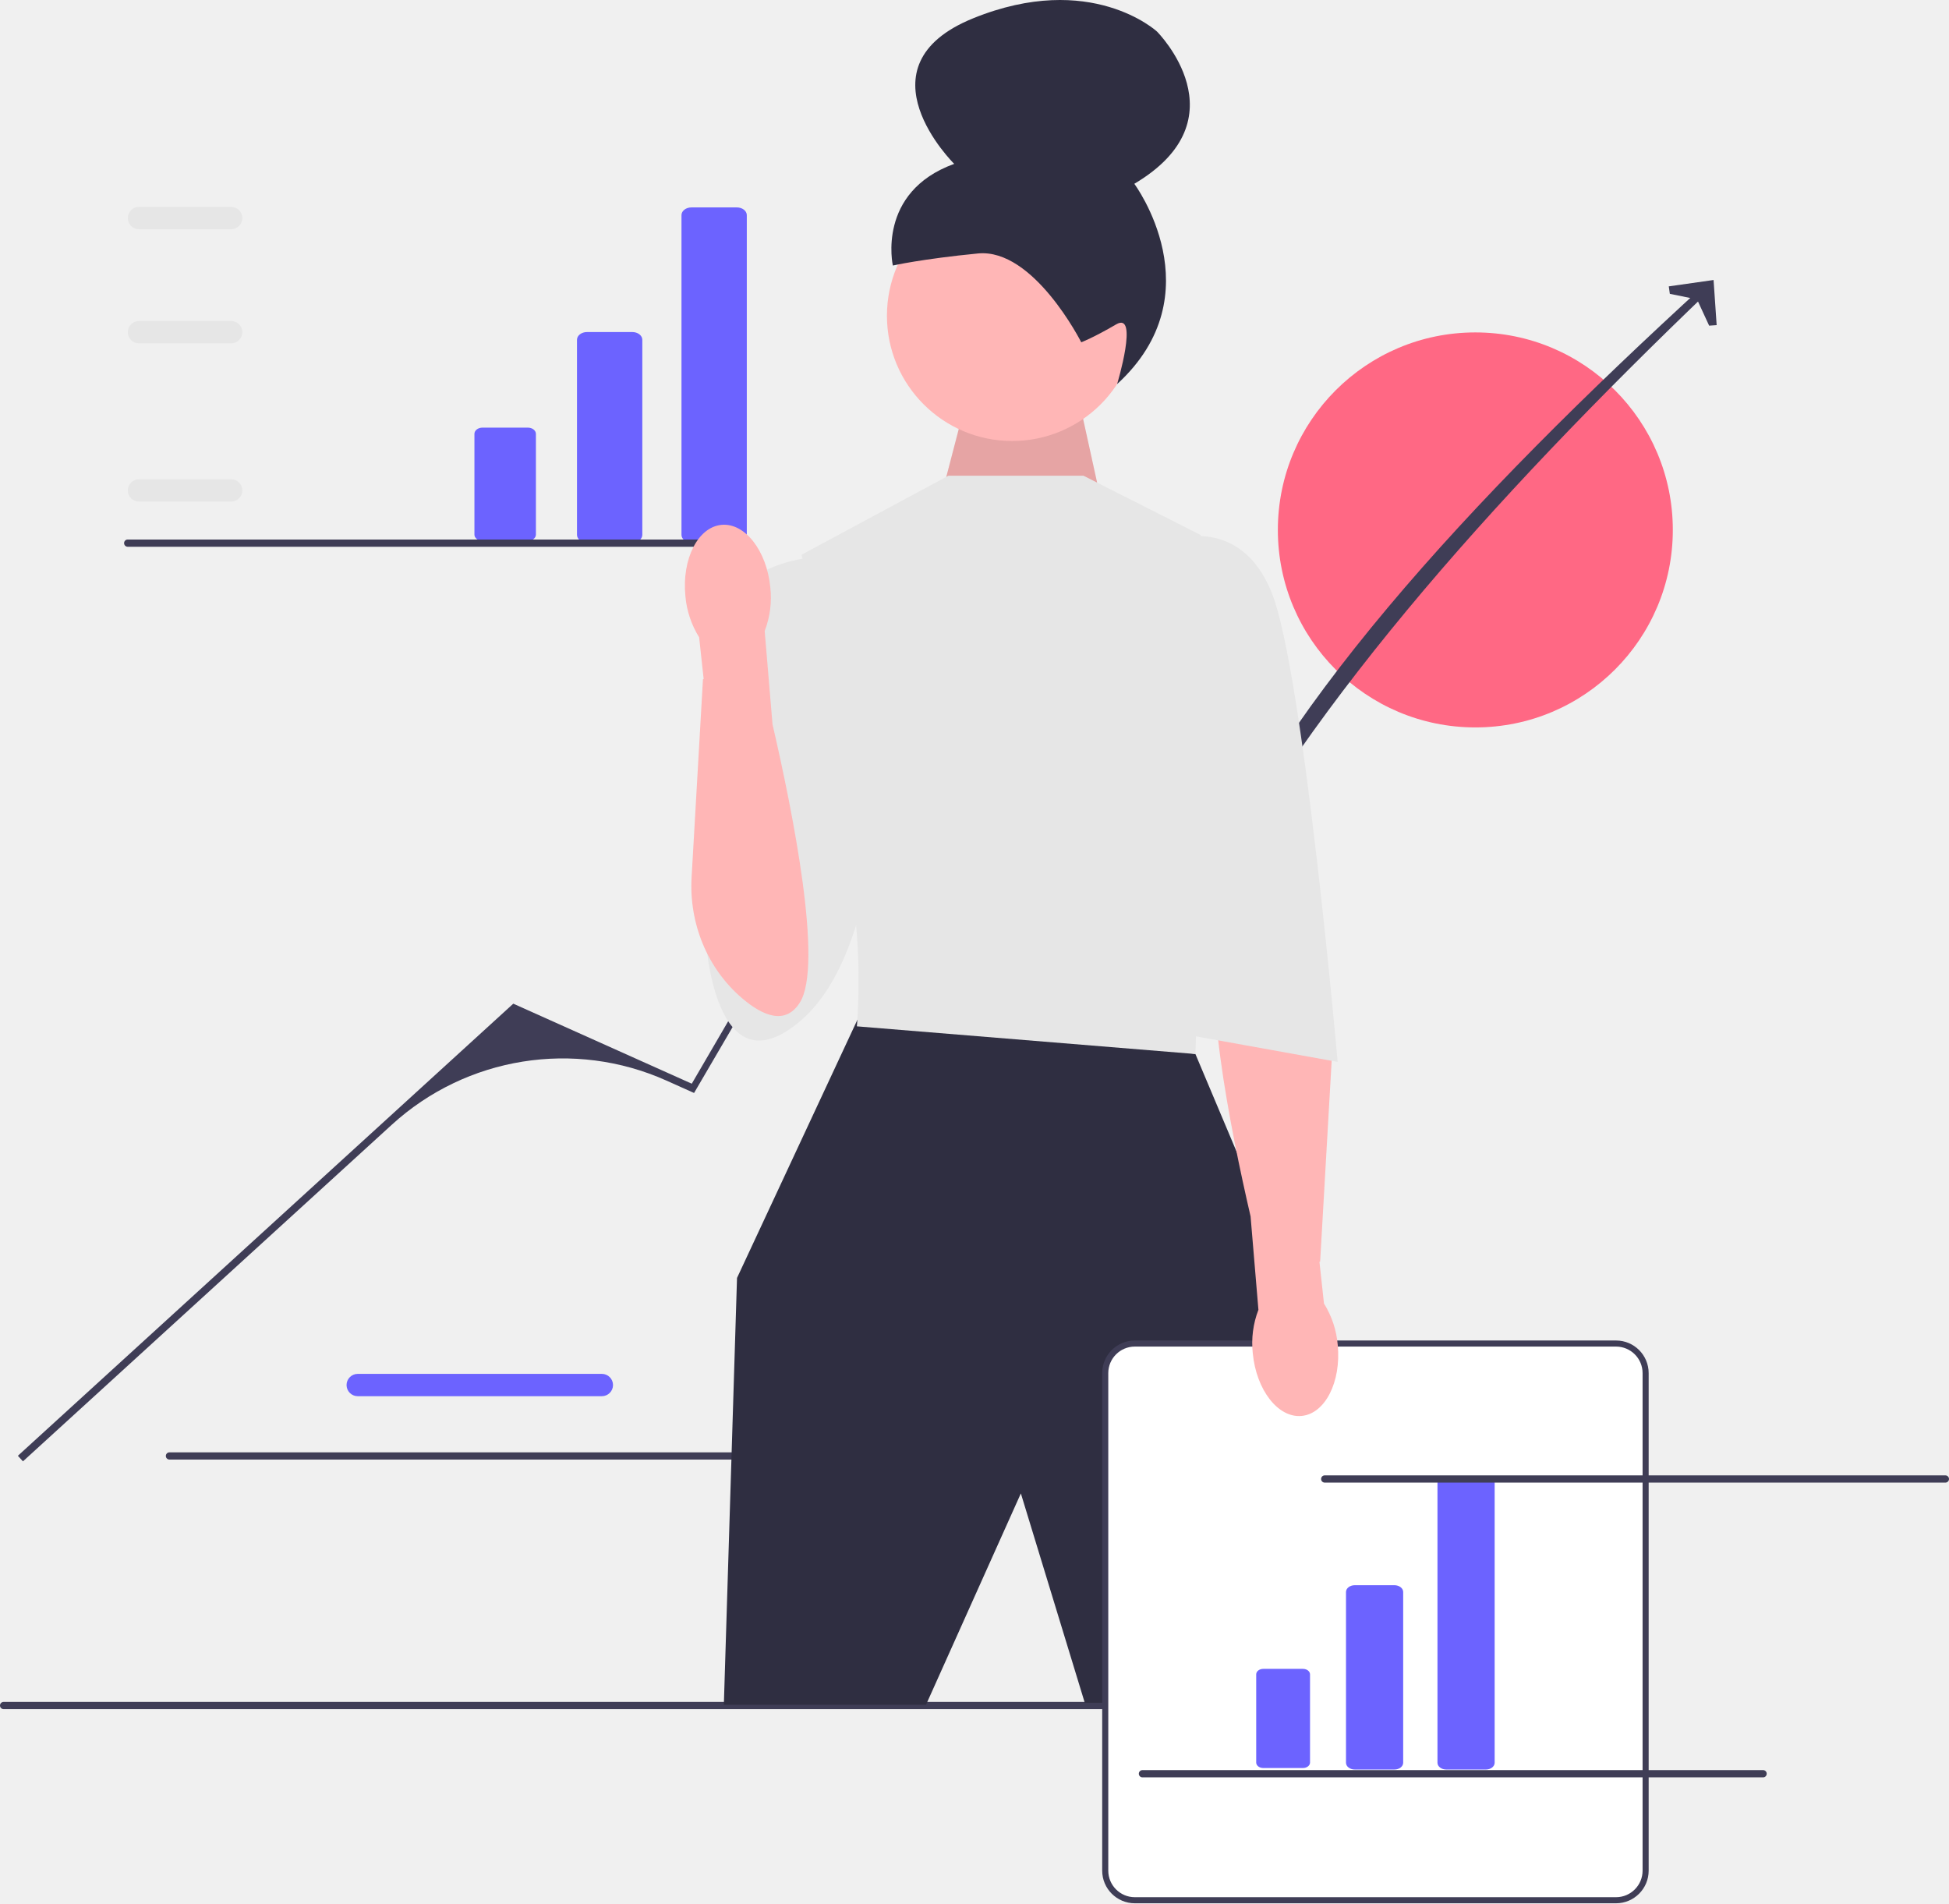
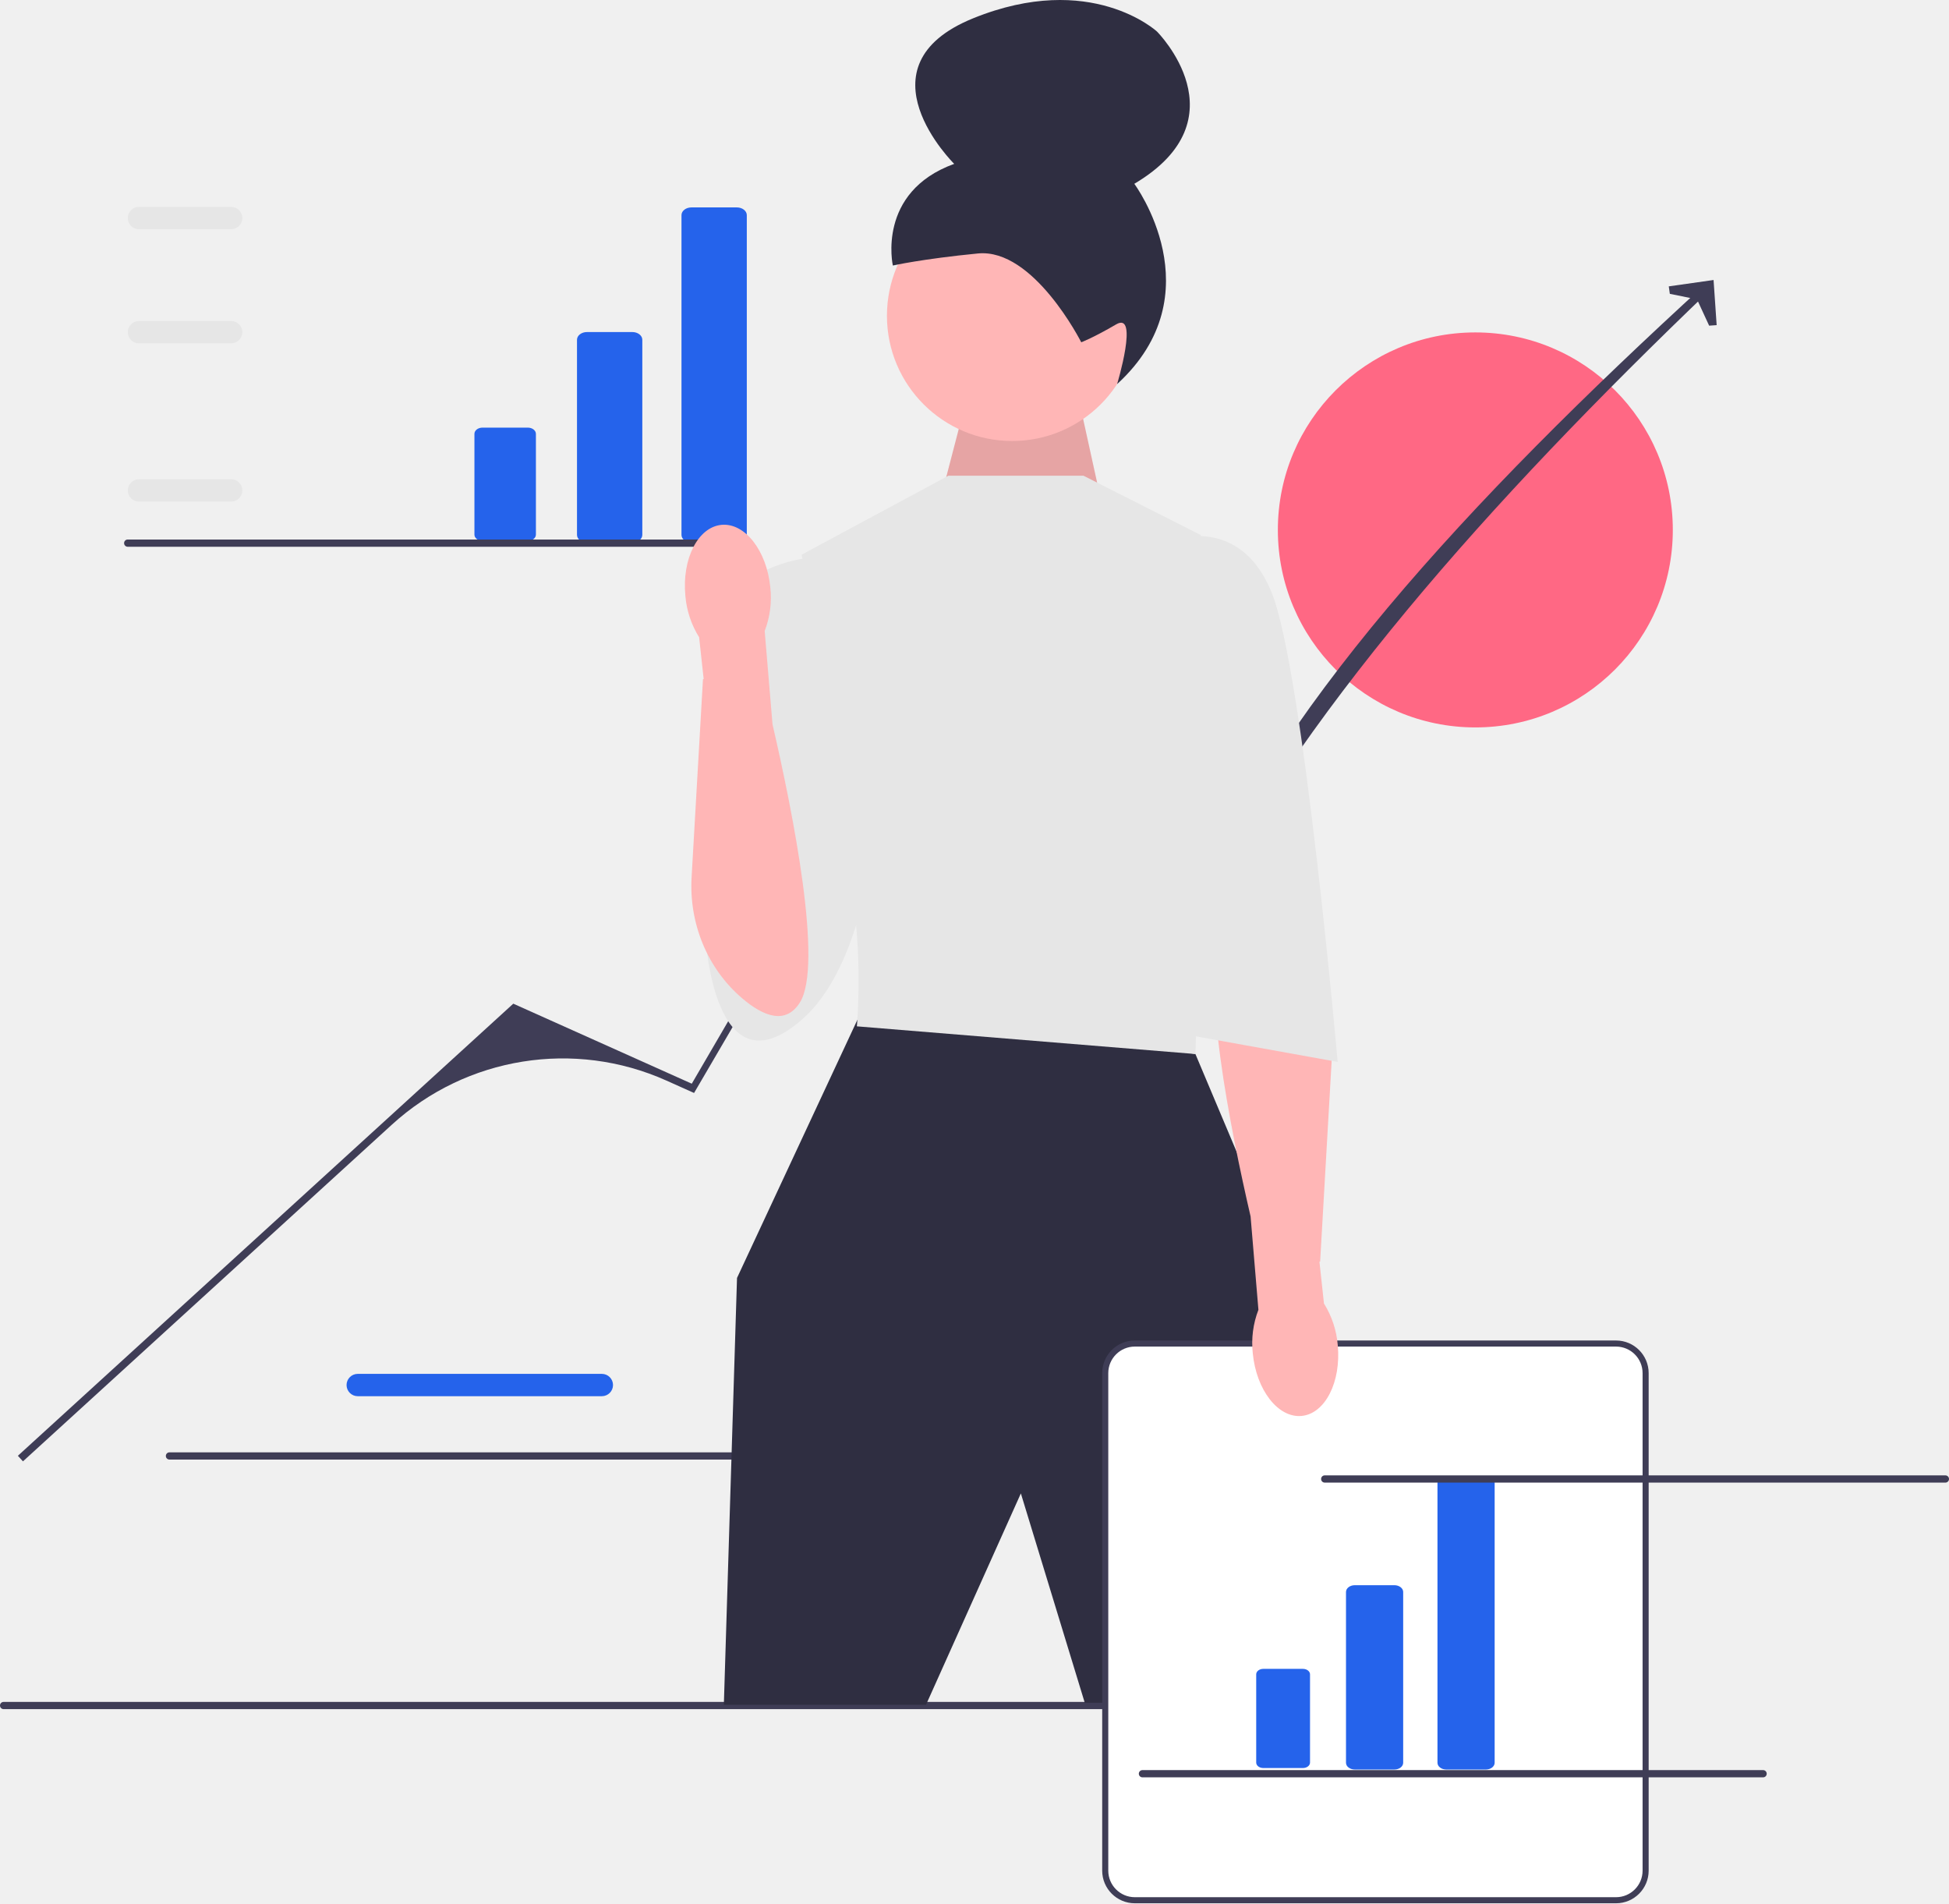
<svg xmlns="http://www.w3.org/2000/svg" width="641.513" height="626.392" viewBox="0 0 641.513 626.392" role="img" artist="Katerina Limpitsouni" source="https://undraw.co/">
  <g>
-     <path d="M198.101,459.506H117.744c-2.026,0-3.674-1.648-3.674-3.674s1.648-3.674,3.674-3.674h80.357c2.026,0,3.674,1.648,3.674,3.674s-1.648,3.674-3.674,3.674h-0Z" fill="#6c63ff" />
+     <path d="M198.101,459.506H117.744c-2.026,0-3.674-1.648-3.674-3.674s1.648-3.674,3.674-3.674h80.357c2.026,0,3.674,1.648,3.674,3.674s-1.648,3.674-3.674,3.674h-0Z" fill="#2563EB" />
    <path d="M54.587,479.173c0,.66,.53,1.19,1.19,1.19h204.29c.66,0,1.19-.53,1.19-1.19,0-.66-.53-1.19-1.19-1.19H55.778c-.66,0-1.19,.53-1.19,1.19Z" fill="#3f3d56" />
  </g>
  <circle cx="485.607" cy="174.403" r="65" fill="#ff6884" />
  <path d="M0,561.308c0,.66,.53,1.19,1.19,1.19H523.48c.66,0,1.19-.53,1.19-1.19,0-.66-.53-1.19-1.19-1.19H1.19c-.66,0-1.19,.53-1.19,1.19Z" fill="#3f3d56" />
  <g>
    <path d="M7.555,480.947l-1.671-1.831,163.064-148.796,58.749,26.336,63.44-108.794,52.122-25.124,48.293,80.487c26.073-67.499,91.46-138.118,169.81-209.766l1.927,1.561c-73.485,70.354-136.359,141.028-172.04,212.52l-44.669-74.667c-2.11-3.527-6.545-4.89-10.272-3.156l-0,0c-28.49,13.257-52.255,34.895-68.115,62.023l-39.739,67.971-9.071-4.066c-30.338-13.6-65.854-7.9-90.413,14.51L7.555,480.947Z" fill="#3f3d56" />
    <polygon points="565.038 107.006 562.562 107.178 558.568 98.52 549.624 96.704 549.276 94.247 564.02 92.151 565.038 107.006" fill="#3f3d56" />
  </g>
  <polygon points="310.684 159.98 319.45 126.283 353.597 124.64 363.813 171.091 310.684 159.98" fill="#ffb6b6" />
  <polygon points="310.684 159.98 319.45 126.283 353.597 124.64 363.813 171.091 310.684 159.98" isolation="isolate" opacity=".1" />
  <circle cx="333.154" cy="103.924" r="41.216" fill="#ffb6b6" />
  <path d="M355.894,112.649h-0s-15.657-31.023-34.003-29.231c-18.345,1.791-28.01,3.969-28.01,3.969,0,0-5.446-24.162,20.192-33.456,0,0-32.598-32.134,6.213-47.897,38.811-15.763,60.529,4.341,60.529,4.341,0,0,28.728,28.679-7.454,50.115,0,0,26.867,36.139-5.662,65.925,0,0,7.276-24.104-.316-19.659-7.591,4.445-11.489,5.893-11.489,5.893v0l-0-0Z" fill="#2f2e41" />
  <polygon points="287.679 330.412 282.196 335.666 242.589 420.591 238.253 561.063 304.799 561.063 336.015 491.5 357.047 560.392 416.882 560.392 430.752 435.332 393.466 346.887 287.679 330.412" fill="#2f2e41" />
  <path d="M356.614,156.556h-44.441l-48.34,26.013,11.272,50.292s-2.601,30.349,3.468,52.894c6.07,22.545,3.468,52.027,3.468,52.027l111.424,9.105,3.468-102.319-1.734-68.502-38.586-19.51h0v-0Z" fill="#e6e6e6" />
  <path d="M271.203,183.003s-26.88,.867-31.216,18.209-7.804,106.655-7.804,106.655c0,0,2.601,52.996,31.65,27.799,29.048-25.197,26.447-101.503,26.447-101.503l-19.076-51.16v0Z" fill="#e6e6e6" />
  <path d="M531.927,625.392h-158.409c-5.365,0-9.73-4.364-9.73-9.73v-163.758c0-5.365,4.365-9.73,9.73-9.73h158.409c5.365,0,9.73,4.364,9.73,9.73v163.758c0,5.365-4.364,9.73-9.73,9.73Z" fill="#fff" />
  <path d="M531.927,626.392h-158.409c-5.916,0-10.729-4.813-10.729-10.729v-163.758c0-5.916,4.813-10.729,10.729-10.729h158.409c5.916,0,10.729,4.813,10.729,10.729v163.758c0,5.917-4.813,10.729-10.729,10.729Zm-158.409-183.217c-4.813,0-8.729,3.916-8.729,8.729v163.758c0,4.813,3.916,8.729,8.729,8.729h158.409c4.813,0,8.729-3.916,8.729-8.729v-163.758c0-4.813-3.916-8.729-8.729-8.729h-158.409Z" fill="#3f3d56" />
  <g>
-     <path d="M458.974,582.371h-13.056c-1.59,0-2.883-.998-2.883-2.225v-56.211c0-1.227,1.293-2.225,2.883-2.225h13.056c1.59,0,2.883,.998,2.883,2.225v56.211c0,1.227-1.293,2.225-2.883,2.225Z" fill="#6c63ff" />
-     <path d="M415.809,549.245c-1.284,0-2.329,.807-2.329,1.798v29.04c0,.991,1.045,1.798,2.329,1.798h13.056c1.284,0,2.329-.807,2.329-1.798v-29.04c0-.991-1.045-1.798-2.329-1.798h-13.056Z" fill="#6c63ff" />
-     <path d="M489.082,582.371h-13.056c-1.59,0-2.883-.998-2.883-2.225v-92.12c0-1.227,1.293-2.225,2.883-2.225h13.056c1.59,0,2.883,.998,2.883,2.225v92.12c0,1.227-1.293,2.225-2.883,2.225Z" fill="#6c63ff" />
+     <path d="M458.974,582.371h-13.056c-1.59,0-2.883-.998-2.883-2.225v-56.211c0-1.227,1.293-2.225,2.883-2.225h13.056c1.59,0,2.883,.998,2.883,2.225v56.211c0,1.227-1.293,2.225-2.883,2.225Z" fill="#2563EB" />
+     <path d="M415.809,549.245c-1.284,0-2.329,.807-2.329,1.798v29.04c0,.991,1.045,1.798,2.329,1.798h13.056c1.284,0,2.329-.807,2.329-1.798v-29.04c0-.991-1.045-1.798-2.329-1.798h-13.056Z" fill="#2563EB" />
+     <path d="M489.082,582.371h-13.056c-1.59,0-2.883-.998-2.883-2.225v-92.12c0-1.227,1.293-2.225,2.883-2.225h13.056c1.59,0,2.883,.998,2.883,2.225v92.12c0,1.227-1.293,2.225-2.883,2.225Z" fill="#2563EB" />
  </g>
  <g>
-     <path d="M208.125,178.572h-14.914c-1.816,0-3.293-1.14-3.293-2.542V111.821c0-1.402,1.477-2.542,3.293-2.542h14.914c1.816,0,3.293,1.14,3.293,2.542v64.21c0,1.402-1.477,2.542-3.293,2.542v-0Z" fill="#6c63ff" />
-     <path d="M158.819,140.733c-1.467,0-2.661,.921-2.661,2.054v33.172c0,1.132,1.194,2.054,2.661,2.054h14.914c1.467,0,2.661-.921,2.661-2.054v-33.172c0-1.132-1.194-2.054-2.661-2.054h-14.914Z" fill="#6c63ff" />
-     <path d="M242.517,178.572h-14.914c-1.816,0-3.293-1.14-3.293-2.542V70.802c0-1.402,1.477-2.542,3.293-2.542h14.914c1.816,0,3.293,1.14,3.293,2.542v105.228c0,1.402-1.477,2.542-3.293,2.542v-0Z" fill="#6c63ff" />
+     <path d="M208.125,178.572h-14.914c-1.816,0-3.293-1.14-3.293-2.542V111.821c0-1.402,1.477-2.542,3.293-2.542h14.914c1.816,0,3.293,1.14,3.293,2.542v64.21c0,1.402-1.477,2.542-3.293,2.542v-0Z" fill="#2563EB" />
+     <path d="M158.819,140.733c-1.467,0-2.661,.921-2.661,2.054v33.172c0,1.132,1.194,2.054,2.661,2.054h14.914c1.467,0,2.661-.921,2.661-2.054v-33.172c0-1.132-1.194-2.054-2.661-2.054h-14.914Z" fill="#2563EB" />
+     <path d="M242.517,178.572h-14.914c-1.816,0-3.293-1.14-3.293-2.542V70.802c0-1.402,1.477-2.542,3.293-2.542h14.914c1.816,0,3.293,1.14,3.293,2.542v105.228c0,1.402-1.477,2.542-3.293,2.542v-0Z" fill="#2563EB" />
  </g>
  <path d="M428.438,466.001c7.725-.74,13.044-11.178,11.882-23.32-.398-4.857-1.953-9.547-4.535-13.68l-1.489-13.742,.228-.068,3.742-65.158c.87-15.15-5.127-30.037-16.681-39.875-6.873-5.852-14.206-8.815-18.921-1.421-7.824,12.269,2.31,62.847,8.965,91.602l2.58,30.728c-1.753,4.549-2.39,9.451-1.86,14.296,1.16,12.138,8.363,21.378,16.088,20.639Z" fill="#ffb6b6" />
  <path d="M385.662,177.8s22.545-8.671,32.95,17.342,21.678,154.346,21.678,154.346l-52.894-9.538-1.734-162.15v-0Z" fill="#e6e6e6" />
  <g>
    <path d="M76.092,165.076h-30.357c-2.026,0-3.674-1.648-3.674-3.674s1.648-3.674,3.674-3.674h30.357c2.026,0,3.674,1.648,3.674,3.674s-1.648,3.674-3.674,3.674Z" fill="#e6e6e6" />
    <path d="M76.092,112.997h-30.357c-2.026,0-3.674-1.648-3.674-3.674s1.648-3.674,3.674-3.674h30.357c2.026,0,3.674,1.648,3.674,3.674s-1.648,3.674-3.674,3.674Z" fill="#e6e6e6" />
    <path d="M76.092,75.44h-30.357c-2.026,0-3.674-1.648-3.674-3.674s1.648-3.674,3.674-3.674h30.357c2.026,0,3.674,1.648,3.674,3.674s-1.648,3.674-3.674,3.674Z" fill="#e6e6e6" />
    <path d="M40.843,178.754c0,.66,.53,1.19,1.19,1.19H246.323c.66,0,1.19-.53,1.19-1.19,0-.66-.53-1.19-1.19-1.19H42.033c-.66,0-1.19,.53-1.19,1.19Z" fill="#3f3d56" />
  </g>
  <path d="M434.843,486.754c0,.66,.53,1.19,1.19,1.19h204.29c.66,0,1.19-.53,1.19-1.19,0-.66-.53-1.19-1.19-1.19h-204.29c-.66,0-1.19,.53-1.19,1.19Z" fill="#3f3d56" />
  <path d="M374.843,583.754c0,.66,.53,1.19,1.19,1.19h204.29c.66,0,1.19-.53,1.19-1.19,0-.66-.53-1.19-1.19-1.19h-204.29c-.66,0-1.19,.53-1.19,1.19Z" fill="#3f3d56" />
  <path d="M237.467,172.738c-7.725,.74-13.044,11.178-11.882,23.32,.398,4.857,1.953,9.547,4.535,13.68l1.489,13.742-.228,.068-3.742,65.158c-.87,15.15,5.127,30.037,16.681,39.875,6.873,5.852,14.206,8.815,18.921,1.421,7.824-12.269-2.31-62.847-8.965-91.602l-2.58-30.728c1.753-4.549,2.39-9.451,1.86-14.296-1.16-12.138-8.363-21.378-16.088-20.639h-0v0Z" fill="#ffb6b6" />
</svg>
